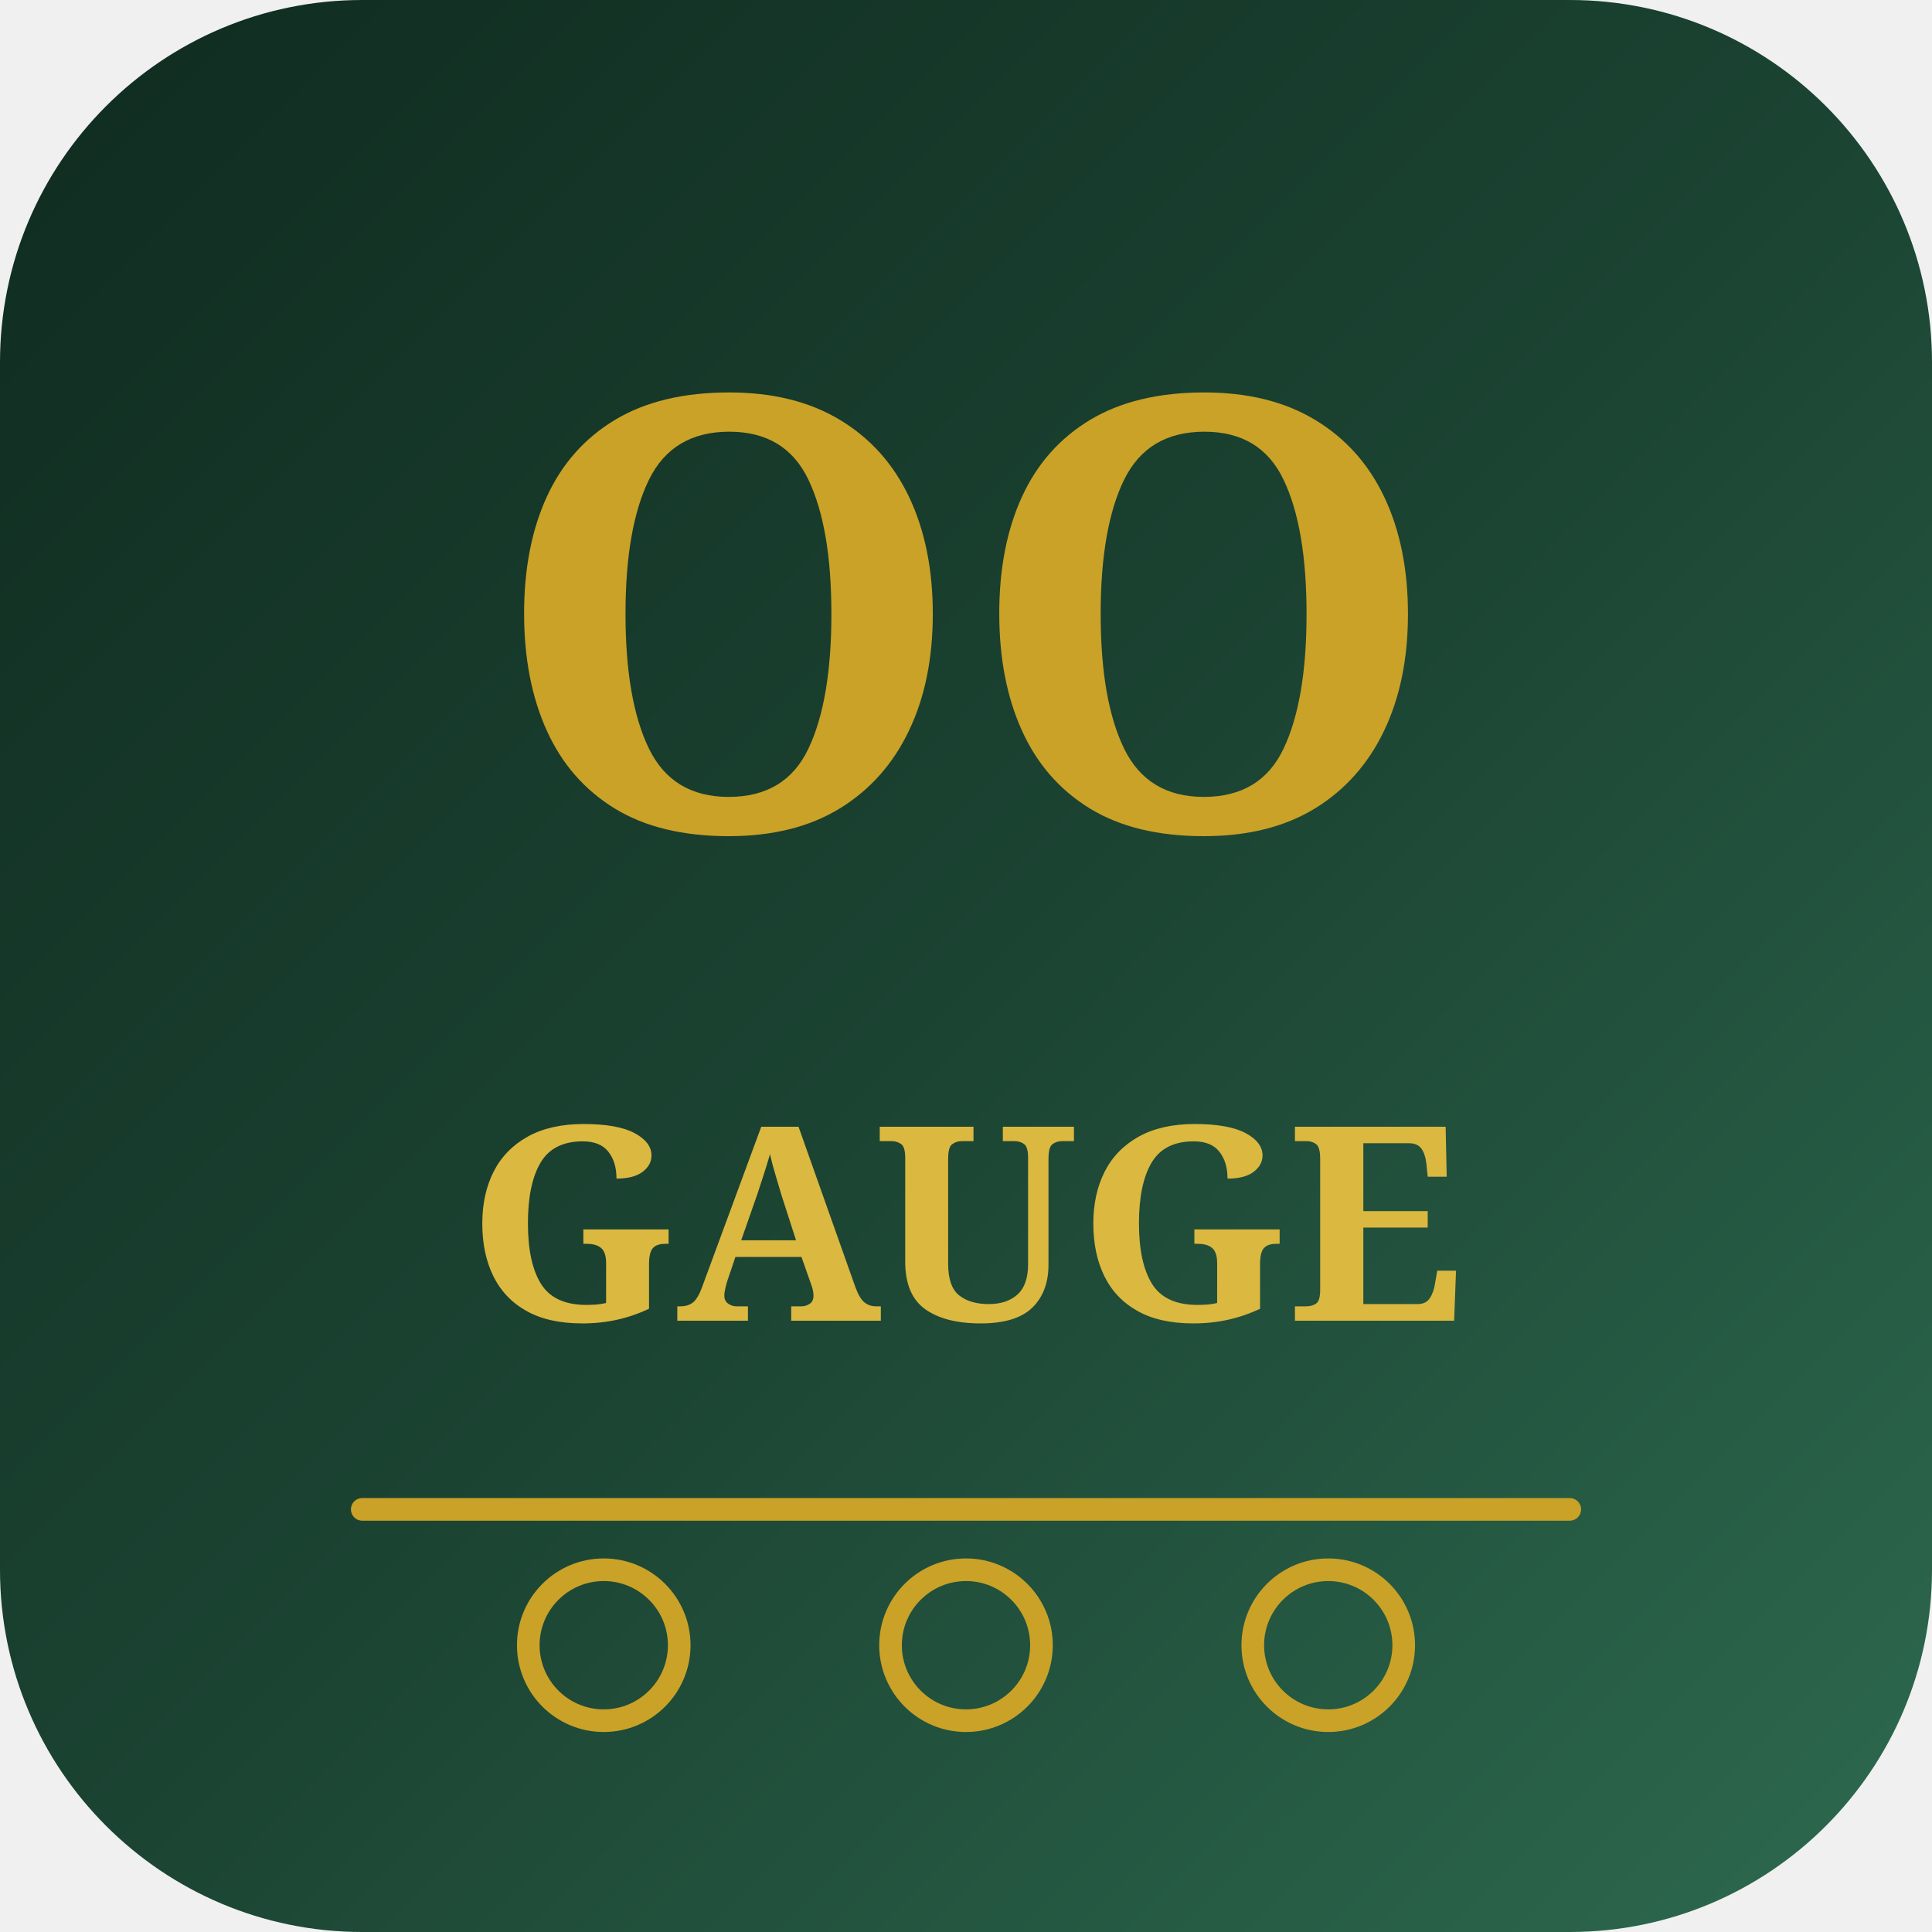
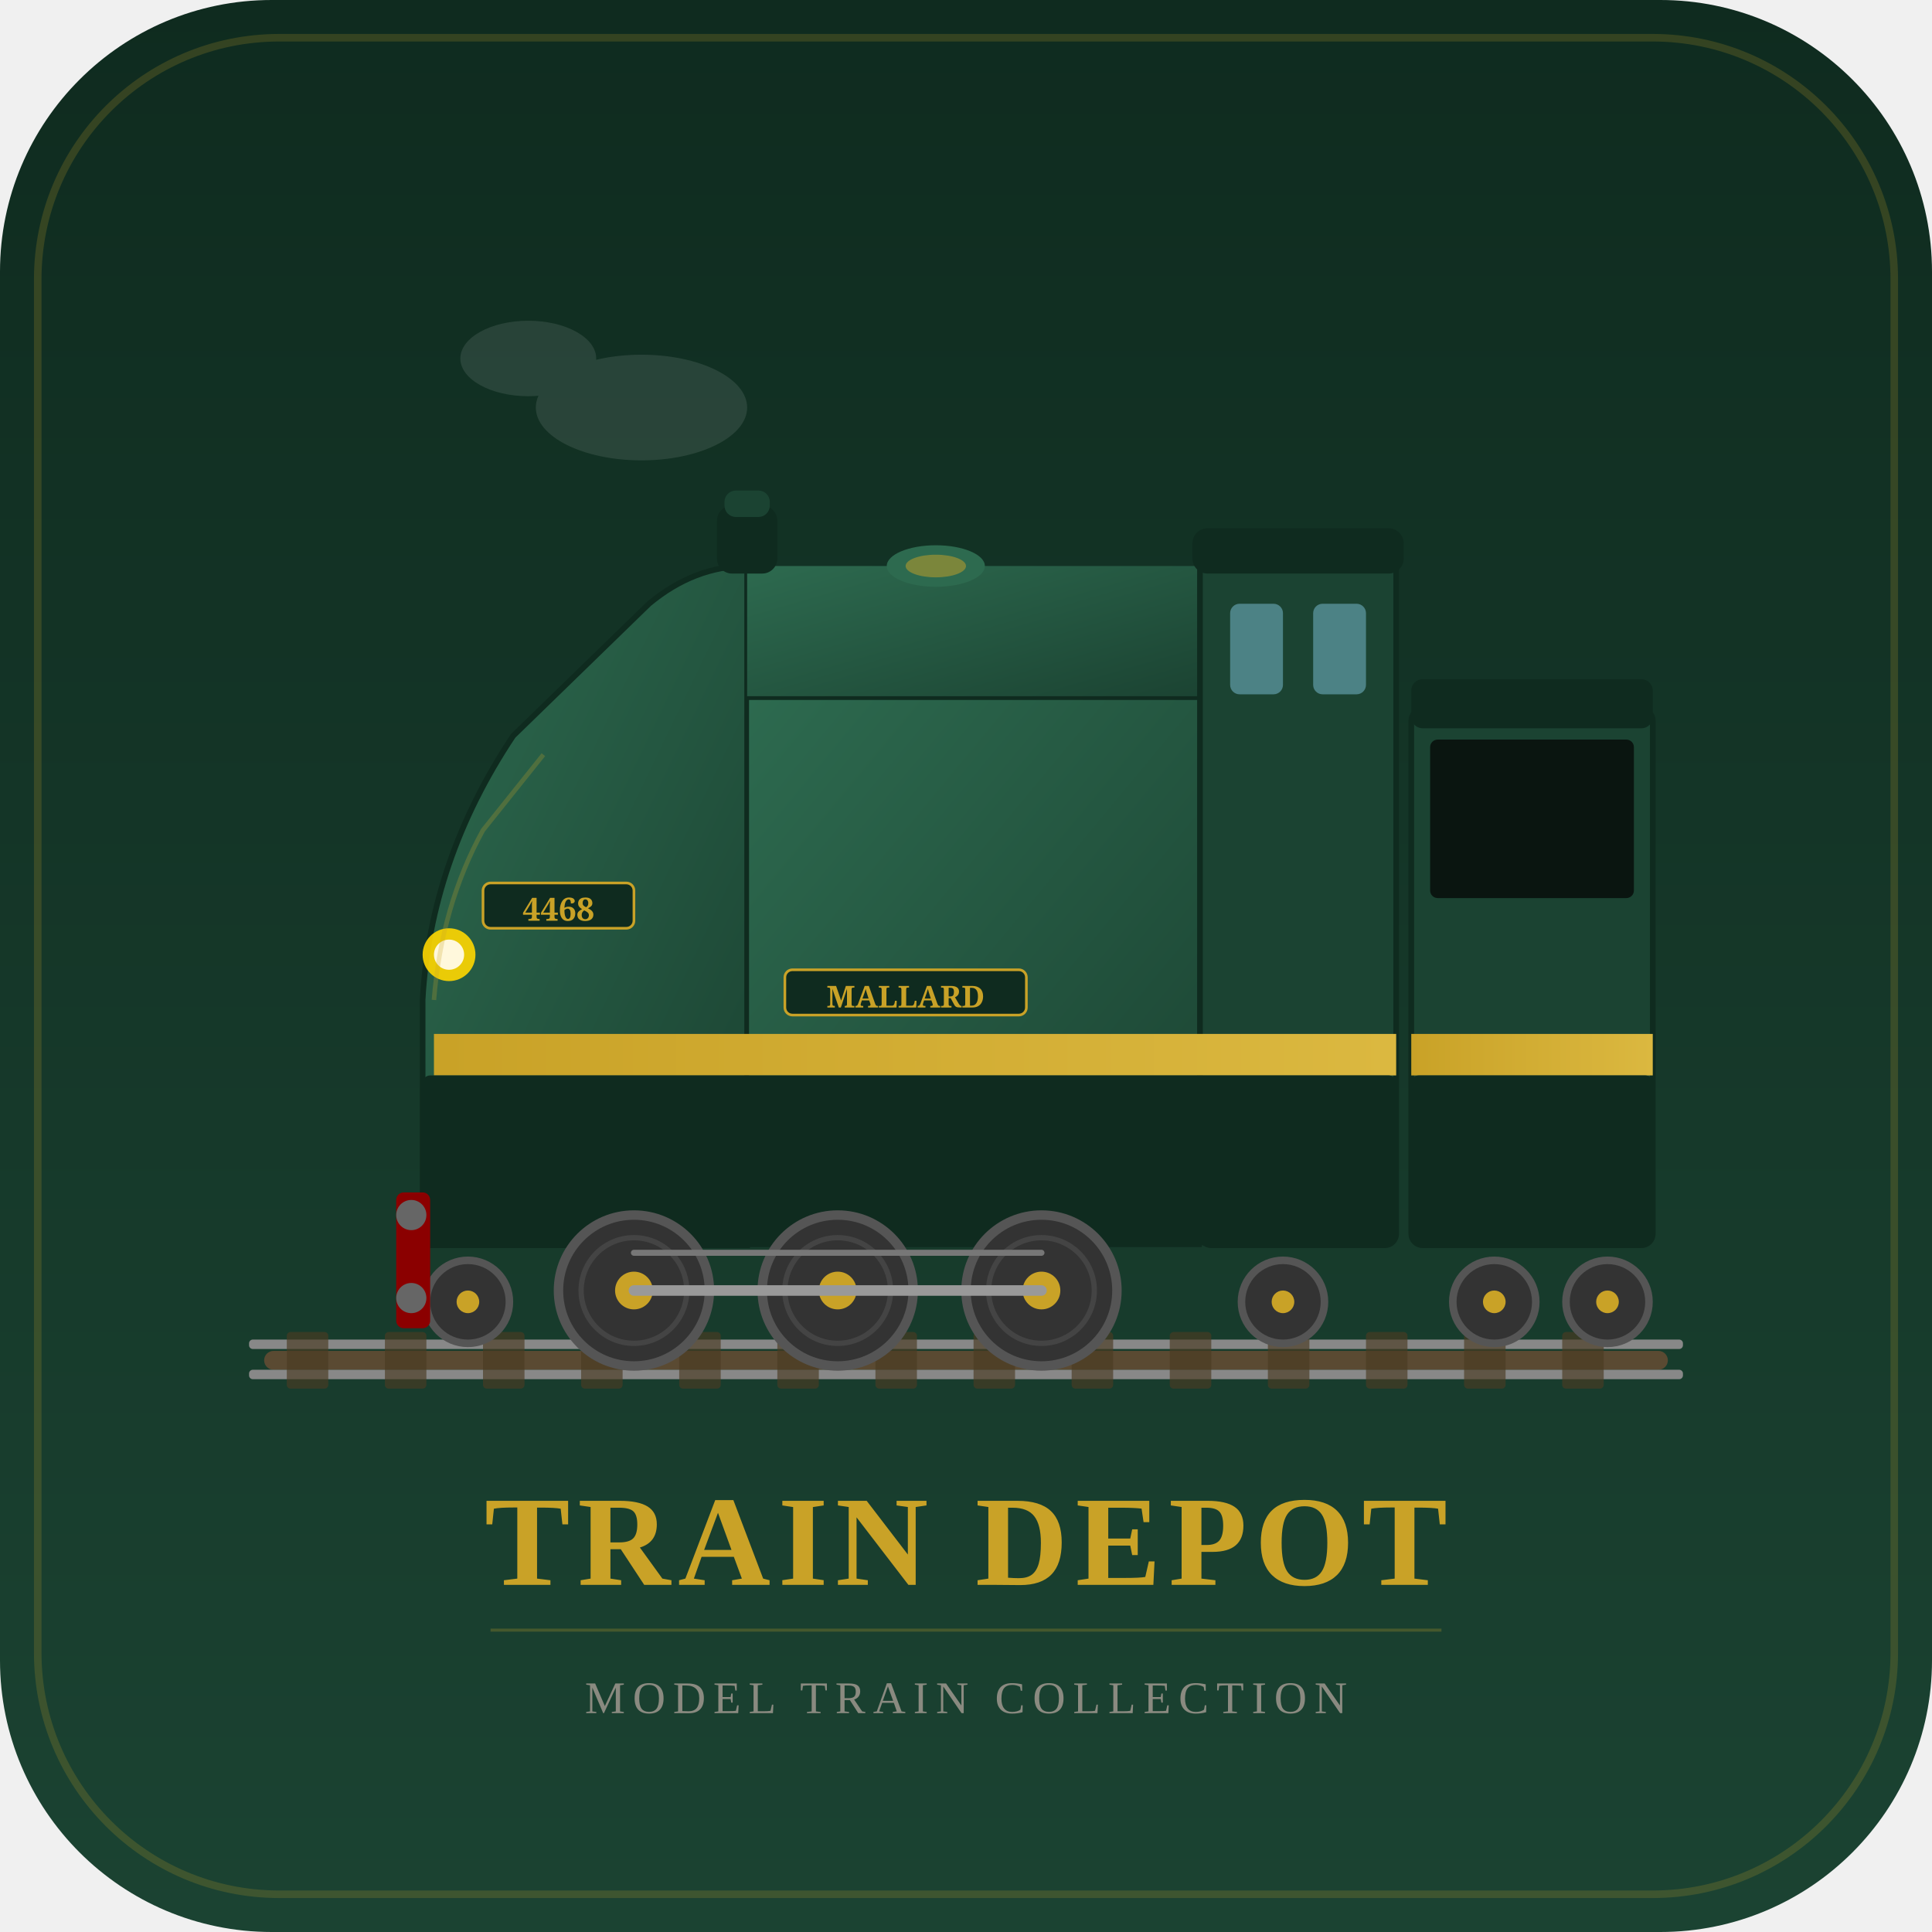
- <svg xmlns="http://www.w3.org/2000/svg" viewBox="0 0 256 256" width="256" height="256">
+ <svg xmlns="http://www.w3.org/2000/svg" viewBox="0 0 512 512" width="512" height="512">
  <defs>
-     <linearGradient id="bg" x1="0%" y1="0%" x2="100%" y2="100%">
-       <stop offset="0%" style="stop-color:#0f2b1f" />
-       <stop offset="50%" style="stop-color:#1b4332" />
-       <stop offset="100%" style="stop-color:#2d6a4f" />
+     <linearGradient id="bodyGrad" x1="0" y1="0" x2="1" y2="1">
+       <stop offset="0%" stop-color="#2d6a4f" />
+       <stop offset="100%" stop-color="#1b4332" />
+     </linearGradient>
+     <linearGradient id="bgGrad" x1="0" y1="0" x2="0" y2="1">
+       <stop offset="0%" stop-color="#0f2b1f" />
+       <stop offset="100%" stop-color="#1b4332" />
+     </linearGradient>
+     <linearGradient id="goldGrad" x1="0" y1="0" x2="1" y2="0">
+       <stop offset="0%" stop-color="#c9a227" />
+       <stop offset="100%" stop-color="#dbb840" />
    </linearGradient>
  </defs>
-   <rect width="256" height="256" rx="48" fill="url(#bg)" />
-   <text x="128" y="110" text-anchor="middle" font-size="80" fill="#c9a227" font-family="Georgia, serif" font-weight="bold">OO</text>
-   <text x="128" y="175" text-anchor="middle" font-size="36" fill="#dbb840" font-family="Georgia, serif" font-weight="bold">GAUGE</text>
-   <line x1="48" y1="200" x2="208" y2="200" stroke="#c9a227" stroke-width="3" stroke-linecap="round" />
-   <circle cx="80" cy="218" r="10" fill="none" stroke="#c9a227" stroke-width="3" />
-   <circle cx="128" cy="218" r="10" fill="none" stroke="#c9a227" stroke-width="3" />
-   <circle cx="176" cy="218" r="10" fill="none" stroke="#c9a227" stroke-width="3" />
+   <rect width="512" height="512" rx="72" fill="url(#bgGrad)" />
+   <rect x="10" y="10" width="492" height="492" rx="64" fill="none" stroke="#c9a227" stroke-width="2" opacity="0.2" />
+   <rect x="70" y="358" width="372" height="5" rx="2.5" fill="#5a4a32" />
+   <rect x="66" y="355" width="380" height="2.5" rx="1" fill="#888" />
+   <rect x="66" y="363" width="380" height="2.5" rx="1" fill="#888" />
+   <g fill="#4a3a22" opacity="0.65">
+     <rect x="76" y="353" width="11" height="15" rx="1" />
+     <rect x="102" y="353" width="11" height="15" rx="1" />
+     <rect x="128" y="353" width="11" height="15" rx="1" />
+     <rect x="154" y="353" width="11" height="15" rx="1" />
+     <rect x="180" y="353" width="11" height="15" rx="1" />
+     <rect x="206" y="353" width="11" height="15" rx="1" />
+     <rect x="232" y="353" width="11" height="15" rx="1" />
+     <rect x="258" y="353" width="11" height="15" rx="1" />
+     <rect x="284" y="353" width="11" height="15" rx="1" />
+     <rect x="310" y="353" width="11" height="15" rx="1" />
+     <rect x="336" y="353" width="11" height="15" rx="1" />
+     <rect x="362" y="353" width="11" height="15" rx="1" />
+     <rect x="388" y="353" width="11" height="15" rx="1" />
+     <rect x="414" y="353" width="11" height="15" rx="1" />
+   </g>
+   <g opacity="0.10" fill="white">
+     <ellipse cx="170" cy="108" rx="28" ry="14">
+       <animate attributeName="cx" values="170;140;170" dur="5s" repeatCount="indefinite" />
+     </ellipse>
+     <ellipse cx="140" cy="95" rx="18" ry="10">
+       <animate attributeName="cx" values="140;108;140" dur="6.5s" repeatCount="indefinite" />
+     </ellipse>
+   </g>
+   <path d="M 112,330 L 112,265 Q 114,228 136,195 L 172,160 Q 184,150 198,150 L 198,330 Z" fill="url(#bodyGrad)" stroke="#0f2b1f" stroke-width="1.5" />
+   <rect x="198" y="150" width="120" height="35" fill="url(#bodyGrad)" />
+   <rect x="198" y="185" width="120" height="145" fill="url(#bodyGrad)" stroke="#0f2b1f" stroke-width="1" />
+   <rect x="318" y="146" width="52" height="184" rx="3" fill="#1b4332" stroke="#0f2b1f" stroke-width="1.5" />
+   <rect x="316" y="140" width="56" height="12" rx="4" fill="#0f2b1f" />
+   <rect x="115" y="274" width="255" height="11" fill="url(#goldGrad)" />
+   <rect x="112" y="285" width="258" height="45" rx="2" fill="#0f2b1f" />
+   <rect x="190" y="134" width="16" height="18" rx="4" fill="#0f2b1f" />
+   <rect x="192" y="130" width="12" height="7" rx="3" fill="#1b4332" />
+   <ellipse cx="248" cy="150" rx="13" ry="5.5" fill="#2d6a4f" />
+   <ellipse cx="248" cy="150" rx="8" ry="3" fill="#c9a227" opacity="0.5" />
+   <rect x="326" y="160" width="14" height="24" rx="2.5" fill="#87CEEB" opacity="0.45" />
+   <rect x="348" y="160" width="14" height="24" rx="2.5" fill="#87CEEB" opacity="0.45" />
+   <circle cx="119" cy="253" r="7" fill="#FFD700" opacity="0.9" />
+   <circle cx="119" cy="253" r="4" fill="#FFF8DC" />
+   <rect x="128" y="234" width="40" height="12" rx="2" fill="#0f2b1f" stroke="#c9a227" stroke-width="0.7" />
+   <text x="148" y="244" text-anchor="middle" font-family="Georgia, serif" font-size="8.5" font-weight="bold" fill="#c9a227">4468</text>
+   <rect x="208" y="257" width="64" height="12" rx="2" fill="#0f2b1f" stroke="#c9a227" stroke-width="0.7" />
+   <text x="240" y="267" text-anchor="middle" font-family="Georgia, serif" font-size="8" font-weight="bold" fill="#c9a227">MALLARD</text>
+   <path d="M 115,265 Q 117,240 128,220 L 144,200" fill="none" stroke="#c9a227" stroke-width="1.2" opacity="0.25" />
+   <rect x="374" y="188" width="64" height="142" rx="3" fill="#1b4332" stroke="#0f2b1f" stroke-width="1.5" />
+   <rect x="374" y="180" width="64" height="13" rx="3" fill="#0f2b1f" />
+   <rect x="379" y="196" width="54" height="42" rx="2" fill="#0a1510" />
+   <rect x="374" y="274" width="64" height="11" fill="url(#goldGrad)" />
+   <rect x="374" y="285" width="64" height="45" rx="2" fill="#0f2b1f" />
+   <g>
+     <circle cx="168" cy="342" r="20" fill="#333" stroke="#555" stroke-width="2.5" />
+     <circle cx="168" cy="342" r="14" fill="none" stroke="#444" stroke-width="1.4" />
+     <circle cx="168" cy="342" r="5" fill="#c9a227" />
+   </g>
+   <g>
+     <circle cx="222" cy="342" r="20" fill="#333" stroke="#555" stroke-width="2.5" />
+     <circle cx="222" cy="342" r="14" fill="none" stroke="#444" stroke-width="1.4" />
+     <circle cx="222" cy="342" r="5" fill="#c9a227" />
+   </g>
+   <g>
+     <circle cx="276" cy="342" r="20" fill="#333" stroke="#555" stroke-width="2.5" />
+     <circle cx="276" cy="342" r="14" fill="none" stroke="#444" stroke-width="1.4" />
+     <circle cx="276" cy="342" r="5" fill="#c9a227" />
+   </g>
+   <circle cx="124" cy="345" r="11" fill="#333" stroke="#555" stroke-width="2" />
+   <circle cx="124" cy="345" r="3" fill="#c9a227" />
+   <circle cx="340" cy="345" r="11" fill="#333" stroke="#555" stroke-width="2" />
+   <circle cx="340" cy="345" r="3" fill="#c9a227" />
+   <circle cx="396" cy="345" r="11" fill="#333" stroke="#555" stroke-width="2" />
+   <circle cx="396" cy="345" r="3" fill="#c9a227" />
+   <circle cx="426" cy="345" r="11" fill="#333" stroke="#555" stroke-width="2" />
+   <circle cx="426" cy="345" r="3" fill="#c9a227" />
+   <line x1="168" y1="342" x2="276" y2="342" stroke="#999" stroke-width="2.8" stroke-linecap="round" />
+   <line x1="168" y1="332" x2="276" y2="332" stroke="#777" stroke-width="1.6" stroke-linecap="round" />
+   <rect x="105" y="316" width="9" height="36" rx="2" fill="#8B0000" />
+   <circle cx="109" cy="322" r="4" fill="#666" />
+   <circle cx="109" cy="344" r="4" fill="#666" />
+   <text x="256" y="420" text-anchor="middle" font-family="Georgia, 'Times New Roman', serif" font-size="34" font-weight="bold" fill="#c9a227" letter-spacing="2">TRAIN DEPOT</text>
+   <line x1="130" y1="432" x2="382" y2="432" stroke="#c9a227" stroke-width="0.8" opacity="0.25" />
+   <text x="256" y="454" text-anchor="middle" font-family="Georgia, 'Times New Roman', serif" font-size="12" fill="#8a8a80" letter-spacing="2">MODEL TRAIN COLLECTION</text>
</svg>
